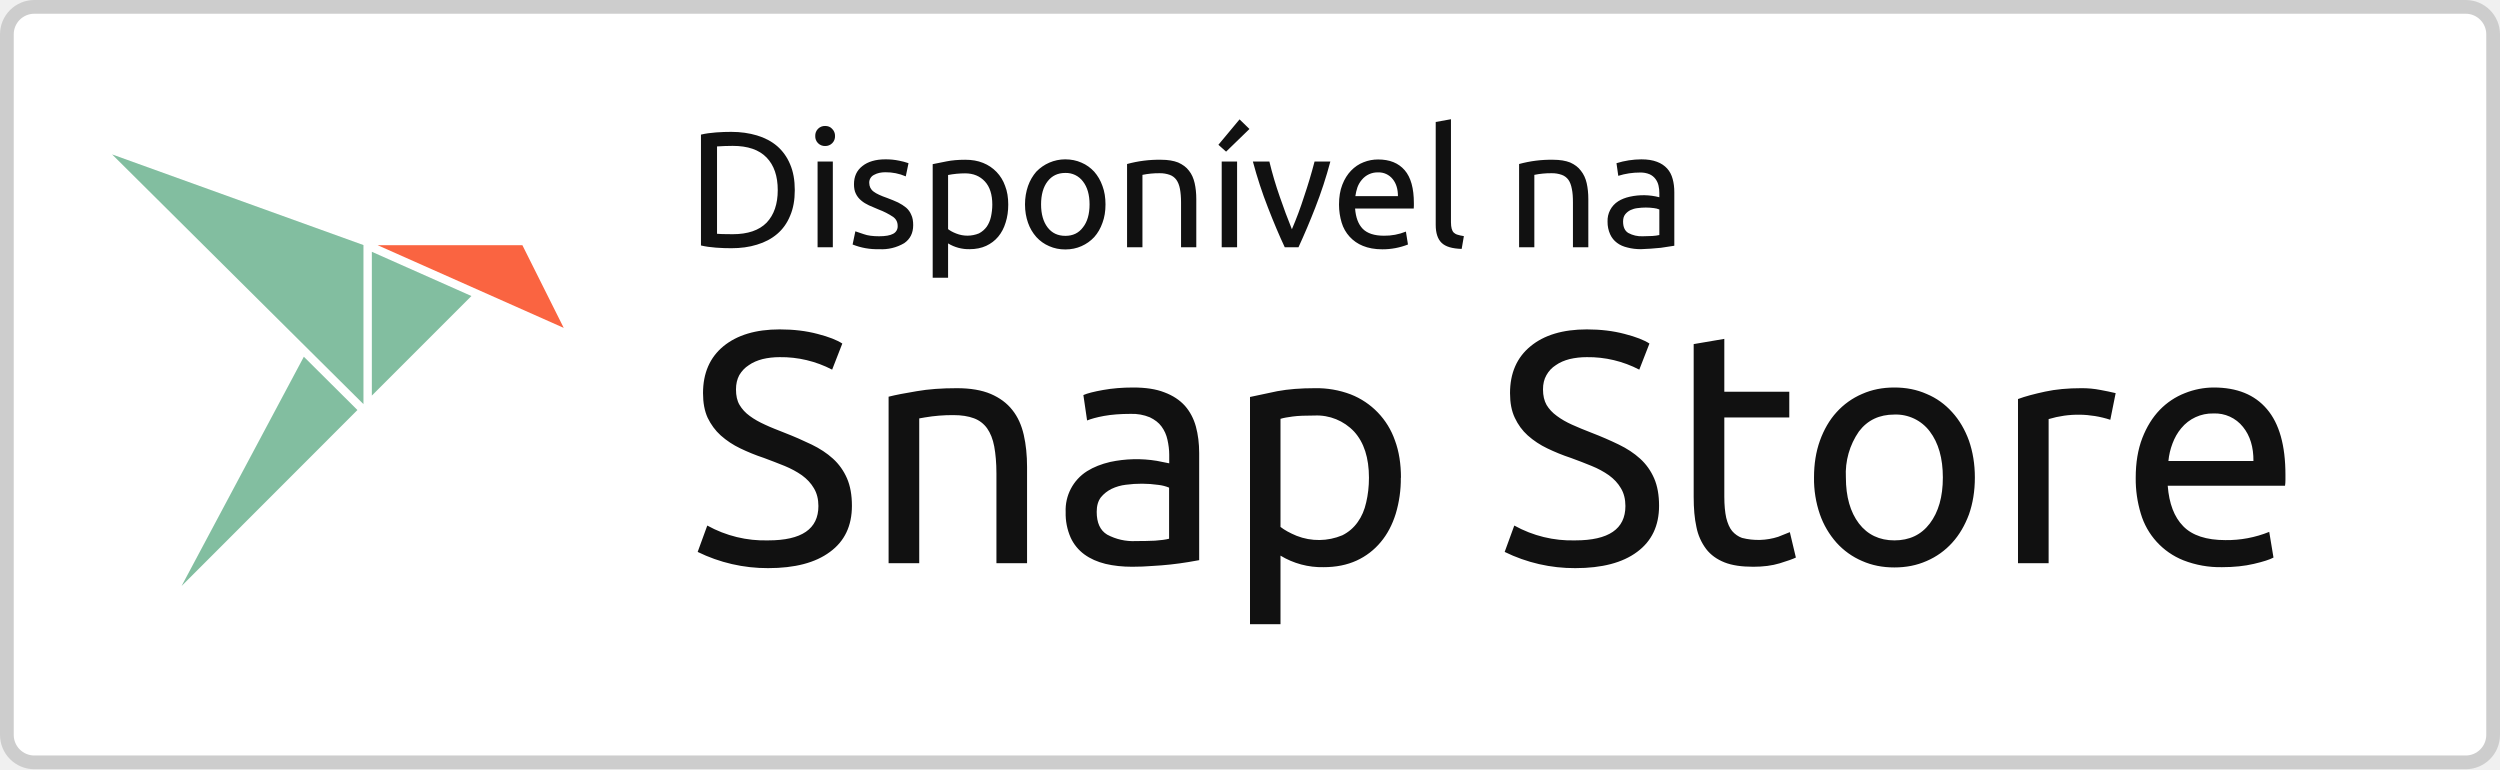
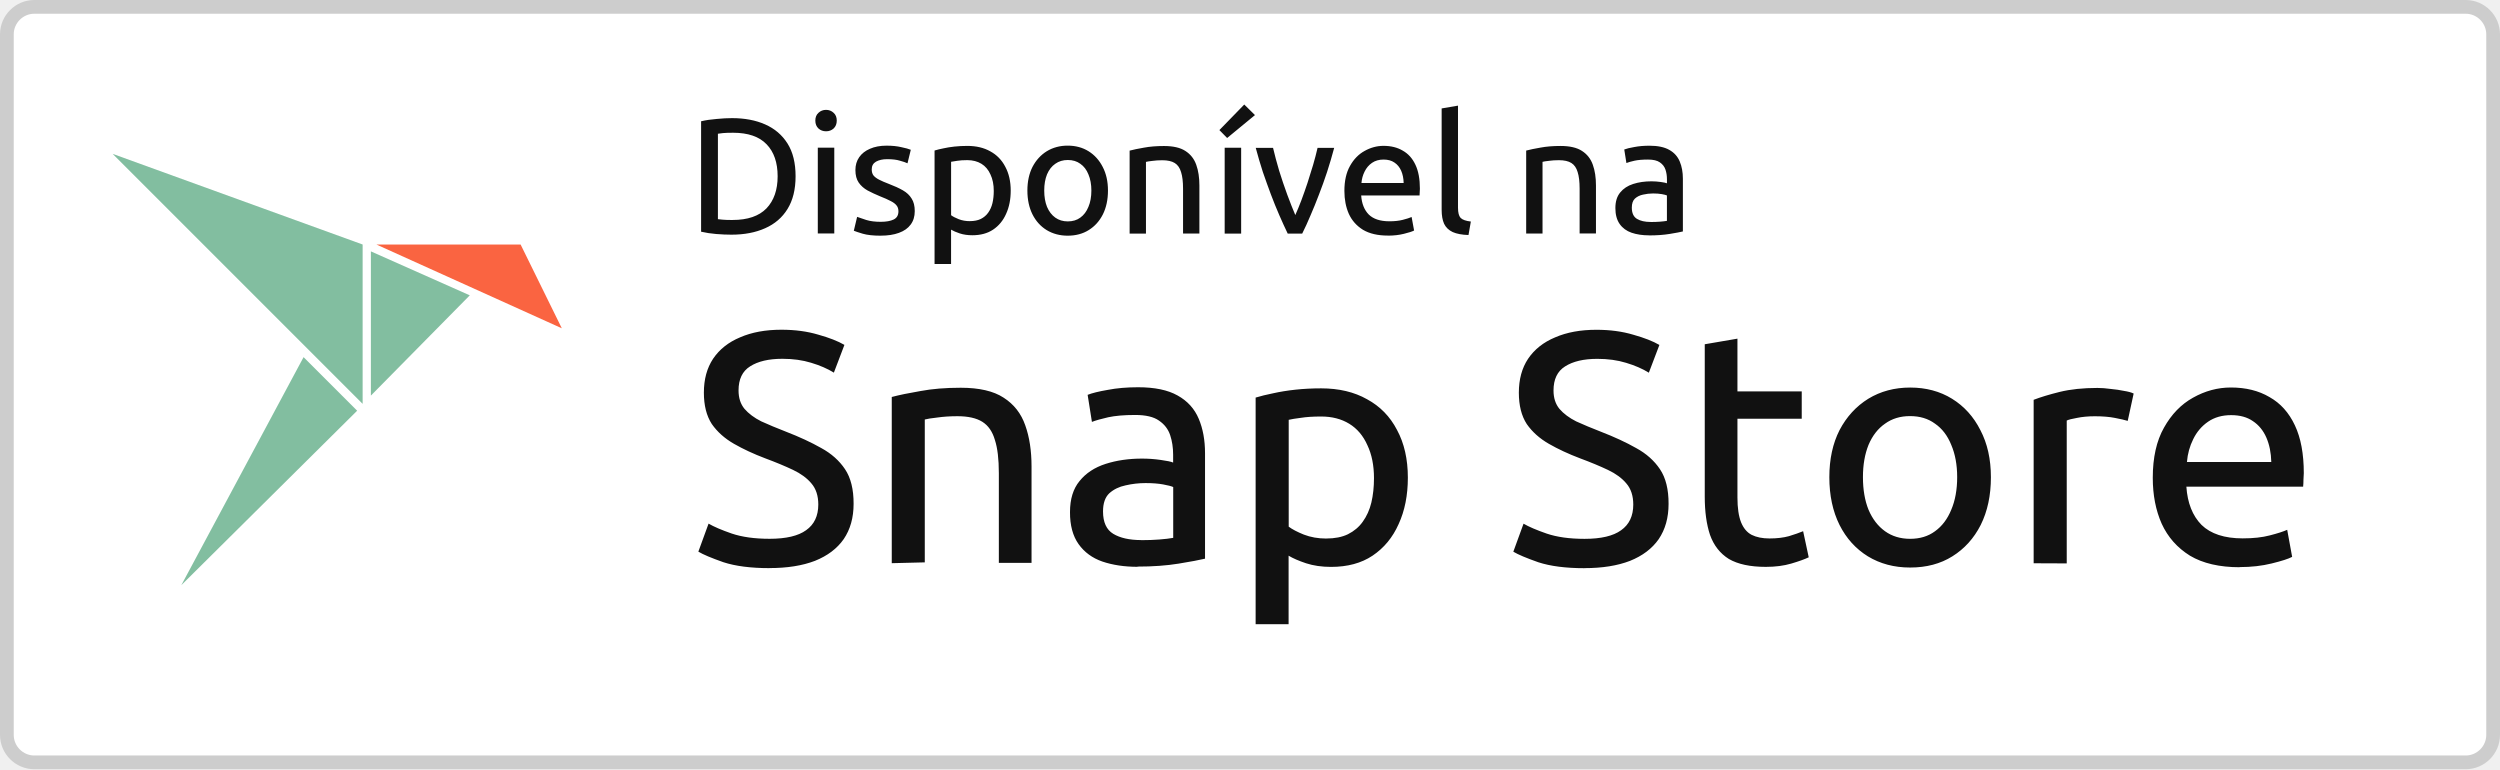
- <svg xmlns="http://www.w3.org/2000/svg" width="182" height="56">
-   <g fill="none" fill-rule="evenodd">
-     <rect stroke="#CDCDCD" fill="#FFF" x=".5" y=".5" width="181" height="55" rx="2" />
-     <path d="M27.07 28.8V18.33l7.25 3.22-7.25 7.25zM13.23 42.64l8.89-16.67 3.9 3.88-12.79 12.8zm-5.07-31.4l18.3 6.6v11.58L8.15 11.23z" fill="#82BEA0" fill-rule="nonzero" />
-     <path fill="#FA6441" fill-rule="nonzero" d="M38.03 17.85H27.49l13.55 6.02z" />
-     <path d="M57.86 13.84c0 .72-.11 1.34-.34 1.87-.22.54-.54.98-.94 1.32-.41.35-.9.61-1.47.78-.57.18-1.19.26-1.87.26-.34 0-.7-.01-1.11-.04-.4-.03-.77-.08-1.1-.16V9.8c.33-.08.7-.13 1.1-.16.4-.03.77-.04 1.11-.04.68 0 1.3.09 1.87.26.57.17 1.06.43 1.47.78.4.35.72.79.94 1.32.23.53.34 1.16.34 1.88zm-4.52 3.21c1.1 0 1.92-.28 2.47-.84.54-.57.81-1.36.81-2.37 0-1.02-.27-1.81-.81-2.37-.55-.57-1.37-.85-2.47-.85a18.35 18.35 0 00-1.14.04v6.36l.37.02.77.01zm7.3.95h-1.12v-6.24h1.11V18zm-.57-7.37a.7.7 0 01-.72-.73.7.7 0 01.72-.73c.2 0 .37.06.5.2a.7.7 0 01.22.53.7.7 0 01-.72.73zM64 17.2c.46 0 .8-.06 1.02-.18a.6.6 0 00.33-.58c0-.27-.11-.49-.33-.65a5.14 5.14 0 00-1.06-.54l-.7-.3c-.21-.1-.4-.21-.56-.35-.16-.13-.3-.3-.39-.49-.1-.19-.14-.43-.14-.7 0-.56.2-1 .61-1.32.4-.32.96-.49 1.67-.49a4.67 4.67 0 011.02.1 4.79 4.79 0 01.67.18l-.2.96a3.64 3.64 0 00-1.49-.3c-.31 0-.59.06-.82.19a.62.62 0 00-.35.58c0 .13.03.25.08.36.05.1.13.2.24.28.11.08.24.16.4.23.16.08.36.15.58.23.3.11.56.22.8.33.22.11.42.24.59.38.16.14.29.32.37.52.1.2.14.46.14.75 0 .58-.22 1.01-.65 1.31a3.2 3.2 0 01-1.83.44 4.78 4.78 0 01-1.93-.34l.2-.96.62.21c.28.1.65.15 1.11.15zm8.24-2.3c0-.74-.18-1.3-.54-1.69-.36-.39-.84-.59-1.44-.59a6.59 6.59 0 00-1.24.12v3.94c.14.11.33.22.59.32a2.21 2.21 0 001.66-.01c.23-.12.41-.28.56-.48.14-.2.25-.45.31-.72.06-.28.1-.58.1-.9zm1.16 0c0 .46-.06.9-.19 1.3-.12.4-.3.74-.54 1.03-.24.29-.54.51-.88.67-.35.16-.75.24-1.2.24a2.9 2.9 0 01-1.57-.42v2.5H67.9v-8.27l1-.2c.39-.08.85-.12 1.37-.12.48 0 .91.07 1.3.23a2.78 2.78 0 011.6 1.67c.16.4.23.86.23 1.36zm7.08-.02c0 .5-.07.94-.22 1.34-.14.4-.34.75-.6 1.04-.26.28-.57.5-.93.66-.36.16-.75.24-1.18.24-.42 0-.81-.08-1.17-.24a2.67 2.67 0 01-.93-.66 3.07 3.07 0 01-.61-1.04c-.14-.4-.22-.84-.22-1.34 0-.49.08-.93.22-1.34.14-.4.35-.75.6-1.04a2.93 2.93 0 012.1-.9c.44 0 .83.08 1.19.24.36.15.67.38.93.66.26.3.46.64.6 1.04.15.4.22.85.22 1.34zm-1.16 0c0-.7-.16-1.26-.48-1.67a1.54 1.54 0 00-1.29-.62c-.54 0-.97.2-1.29.62-.31.4-.47.97-.47 1.67s.16 1.26.47 1.67c.32.42.75.62 1.3.62.54 0 .97-.2 1.28-.62.32-.4.48-.97.48-1.67zm2.73-2.94a8.82 8.82 0 012.48-.31c.5 0 .91.07 1.24.2.33.15.6.34.79.6.2.25.33.55.41.9.08.35.12.74.12 1.17V18h-1.11v-3.26c0-.39-.03-.72-.08-.99s-.14-.49-.26-.66a1.02 1.02 0 00-.48-.36 2.1 2.1 0 00-.74-.12 5.97 5.97 0 00-1.25.12V18h-1.12v-6.06zm8 6.06h-1.11v-6.24h1.12V18zm.9-8.6l-1.69 1.64-.56-.5 1.54-1.85.72.7zm5.9 2.36a31.46 31.46 0 01-1.1 3.36A52.9 52.9 0 0194.53 18h-1c-.4-.85-.8-1.8-1.22-2.88-.42-1.07-.79-2.2-1.1-3.36h1.2a26.73 26.73 0 00.76 2.57 45.76 45.76 0 00.88 2.36 26.2 26.2 0 00.88-2.36 36.2 36.2 0 00.77-2.57h1.15zm.63 3.13c0-.55.08-1.03.24-1.44.16-.42.38-.76.64-1.03s.57-.48.91-.61c.35-.14.7-.2 1.06-.2.84 0 1.48.26 1.93.78.45.52.67 1.32.67 2.4v.18l-.01.21h-4.27c.05.65.23 1.14.56 1.48.33.33.84.5 1.54.5a4.1 4.1 0 001.6-.3l.15.94a5.08 5.08 0 01-1.87.35c-.55 0-1.02-.09-1.41-.25a2.63 2.63 0 01-1.55-1.7c-.12-.4-.19-.84-.19-1.3zm4.29-.61c0-.5-.12-.92-.38-1.24a1.3 1.3 0 00-1.07-.49 1.47 1.47 0 00-1.18.54 1.8 1.8 0 00-.32.55c-.07.21-.12.42-.15.64h3.1zm4.64 3.84c-.69-.02-1.17-.16-1.46-.44-.29-.28-.43-.72-.43-1.31V8.88l1.11-.2v7.5c0 .2.02.34.05.46.03.12.08.22.16.3.07.06.16.12.28.15.12.04.27.07.45.1l-.16.93zm4.18-6.18a8.82 8.82 0 012.48-.31c.5 0 .91.07 1.24.2.33.15.59.34.78.6.2.25.34.55.42.9.08.35.12.74.12 1.17V18h-1.12v-3.26c0-.39-.02-.72-.08-.99-.05-.27-.13-.49-.25-.66a1.02 1.02 0 00-.48-.36 2.1 2.1 0 00-.75-.12 5.97 5.97 0 00-1.25.12V18h-1.11v-6.06zm9 5.26l.7-.02c.2-.01.37-.04.51-.07v-1.86a1.43 1.43 0 00-.39-.1 4.34 4.34 0 00-1.19 0c-.19.02-.36.07-.51.14a1.1 1.1 0 00-.4.32c-.1.13-.15.3-.15.52 0 .4.13.68.38.83a2 2 0 001.05.24zm-.1-5.6c.45 0 .83.06 1.14.18.3.11.55.28.74.49.19.21.32.46.4.76.08.29.12.61.12.96v3.9a114.98 114.98 0 01-.98.15 22.51 22.51 0 01-1.45.1c-.36 0-.68-.04-.98-.12-.3-.07-.55-.18-.76-.34a1.57 1.57 0 01-.5-.62 2.16 2.16 0 01-.19-.92 1.67 1.67 0 01.78-1.49c.24-.15.52-.26.84-.33a4.58 4.58 0 012.15.04v-.3c0-.2-.02-.37-.06-.55a1.25 1.25 0 00-.22-.48 1.1 1.1 0 00-.42-.34 1.67 1.67 0 00-.7-.13 5.27 5.27 0 00-1.59.24l-.13-.92a6.22 6.22 0 011.81-.28zM55.93 39.34c2.43 0 3.65-.83 3.65-2.5 0-.5-.11-.94-.33-1.3-.21-.36-.5-.67-.87-.94-.37-.26-.8-.49-1.26-.68-.48-.2-.98-.38-1.5-.58-.61-.2-1.19-.44-1.73-.7a6.05 6.05 0 01-1.42-.94c-.4-.36-.71-.79-.95-1.28-.23-.5-.34-1.1-.34-1.8 0-1.46.5-2.6 1.48-3.41 1-.82 2.36-1.23 4.1-1.23 1.02 0 1.93.11 2.76.33.82.21 1.42.45 1.8.7l-.74 1.9a8.05 8.05 0 00-3.82-.91c-.44 0-.86.05-1.24.14-.38.1-.72.24-1 .44-.3.19-.52.43-.7.73-.16.3-.24.64-.24 1.04 0 .45.08.83.26 1.13.18.3.42.57.74.8.32.24.7.45 1.12.64.42.2.9.38 1.4.58.72.28 1.38.57 1.98.86.6.29 1.12.63 1.56 1.03.44.4.78.88 1.02 1.43.24.55.36 1.22.36 2 0 1.46-.53 2.58-1.6 3.36-1.06.79-2.56 1.18-4.5 1.18a11.54 11.54 0 01-5.13-1.18l.7-1.92a8.63 8.63 0 004.44 1.08zm8.76-10.46c.51-.13 1.19-.26 2.04-.4.85-.15 1.82-.22 2.93-.22.99 0 1.81.14 2.47.42.65.28 1.18.67 1.57 1.17.4.5.67 1.11.83 1.81.16.7.24 1.48.24 2.33V41h-2.23v-6.53c0-.77-.06-1.42-.16-1.97-.1-.54-.28-.98-.52-1.32a2.04 2.04 0 00-.96-.73c-.4-.15-.9-.23-1.48-.23a11.93 11.93 0 00-2.1.17l-.4.07V41h-2.23V28.88zm18 10.51c.53 0 1-.01 1.4-.03.41-.03.75-.07 1.02-.14V35.5a2.86 2.86 0 00-.78-.2 8.68 8.68 0 00-2.37-.01 3.3 3.3 0 00-1.04.3c-.3.15-.57.36-.78.62-.2.27-.3.61-.3 1.05 0 .8.25 1.35.76 1.66a4 4 0 002.09.47zm-.2-11.18c.9 0 1.66.11 2.27.35.62.23 1.12.56 1.5.98.37.42.64.93.8 1.51.16.59.24 1.23.24 1.93v7.8l-.8.14a23.37 23.37 0 01-2.58.28c-.5.04-1 .06-1.5.06-.7 0-1.35-.07-1.94-.21-.6-.15-1.1-.37-1.54-.69a3.13 3.13 0 01-1-1.23 4.33 4.33 0 01-.36-1.85 3.35 3.35 0 011.56-2.98c.48-.3 1.04-.52 1.68-.67a9.16 9.16 0 013.4-.08 40.87 40.87 0 01.9.18v-.63c0-.36-.05-.73-.13-1.09a2.5 2.5 0 00-.43-.96c-.2-.28-.5-.5-.85-.67a3.34 3.34 0 00-1.4-.25c-.74 0-1.39.05-1.94.15-.55.1-.96.22-1.23.33l-.27-1.85c.29-.13.77-.25 1.44-.37.67-.12 1.4-.18 2.19-.18zm17.17 6.57c0-1.45-.36-2.57-1.08-3.36a3.72 3.72 0 00-2.88-1.17c-.68 0-1.2.02-1.58.07-.37.05-.67.1-.9.17v7.87c.28.22.67.44 1.18.65a4.42 4.42 0 003.32-.04c.46-.23.83-.55 1.12-.96.29-.4.5-.89.62-1.44.13-.55.2-1.15.2-1.79zm2.32 0a8.8 8.8 0 01-.37 2.62c-.25.8-.61 1.49-1.09 2.06a4.96 4.96 0 01-1.76 1.35c-.7.32-1.5.48-2.4.48a5.8 5.8 0 01-3.14-.84v4.99H91V28.9l1.98-.42c.8-.15 1.71-.22 2.75-.22a7 7 0 012.6.45 5.55 5.55 0 013.22 3.35c.3.8.44 1.72.44 2.72zm12.7 4.56c2.43 0 3.65-.83 3.65-2.5 0-.5-.11-.94-.33-1.3-.21-.36-.5-.67-.87-.94-.37-.26-.79-.49-1.26-.68-.47-.2-.97-.38-1.5-.58-.61-.2-1.19-.44-1.73-.7a6.05 6.05 0 01-1.42-.94c-.4-.36-.71-.79-.94-1.28-.24-.5-.35-1.1-.35-1.8 0-1.46.5-2.6 1.49-3.41.99-.82 2.36-1.23 4.1-1.23 1 0 1.92.11 2.75.33.82.21 1.43.45 1.81.7l-.74 1.9a8.05 8.05 0 00-3.82-.91c-.45 0-.86.05-1.25.14-.38.1-.72.24-1 .44-.3.19-.52.43-.69.73-.17.3-.25.64-.25 1.04 0 .45.09.83.26 1.13.18.3.43.57.75.8.32.24.69.45 1.11.64.43.2.9.38 1.4.58.73.28 1.39.57 1.99.86.6.29 1.12.63 1.56 1.03.44.4.78.88 1.02 1.43.24.55.36 1.22.36 2 0 1.46-.54 2.58-1.6 3.36-1.06.79-2.56 1.18-4.5 1.18a11.54 11.54 0 01-5.14-1.18l.7-1.92a8.63 8.63 0 004.44 1.08zm10.85-10.82h4.73v1.87h-4.73v5.76c0 .63.05 1.14.14 1.55.1.4.24.73.43.96.2.23.44.4.72.5a4.74 4.74 0 002.63-.08l.85-.34.44 1.85c-.23.11-.62.25-1.18.42-.56.17-1.2.25-1.92.25-.85 0-1.55-.1-2.1-.32s-1-.54-1.33-.97a3.9 3.9 0 01-.71-1.6c-.14-.63-.2-1.36-.2-2.2V25.05l2.23-.38v3.86zm18.24 6.24c0 1-.15 1.89-.43 2.69-.3.8-.7 1.49-1.22 2.06a5.33 5.33 0 01-1.86 1.33c-.72.32-1.5.47-2.35.47-.85 0-1.63-.15-2.35-.47a5.33 5.33 0 01-1.86-1.33 6.15 6.15 0 01-1.21-2.06 7.9 7.9 0 01-.43-2.69c0-.98.14-1.87.43-2.68.29-.8.69-1.5 1.21-2.07a5.33 5.33 0 011.86-1.33c.72-.32 1.5-.47 2.35-.47.85 0 1.63.15 2.35.47.72.3 1.34.75 1.86 1.33.52.57.93 1.27 1.22 2.07.28.81.43 1.7.43 2.68zm-2.33 0c0-1.4-.32-2.52-.95-3.35a3.08 3.08 0 00-2.58-1.23c-1.09 0-1.95.4-2.58 1.23a5.37 5.37 0 00-.95 3.35c0 1.4.32 2.52.95 3.35.63.82 1.5 1.23 2.58 1.23 1.09 0 1.95-.4 2.58-1.23.63-.83.95-1.94.95-3.35zm10.08-6.5a6.94 6.94 0 011.4.13 20.92 20.92 0 011.1.23l-.39 1.94a7.48 7.48 0 00-4.49-.05V41h-2.23V29.05c.53-.2 1.19-.37 1.97-.54.78-.17 1.66-.25 2.64-.25zm3.96 6.52c0-1.1.16-2.06.48-2.89.32-.82.74-1.5 1.27-2.05a5.16 5.16 0 011.83-1.22 5.7 5.7 0 012.1-.41c1.69 0 2.98.52 3.87 1.57.9 1.05 1.35 2.64 1.35 4.79v.37c0 .15-.01.3-.03.42h-8.54c.1 1.3.47 2.28 1.13 2.95.65.67 1.68 1.01 3.07 1.01a8.19 8.19 0 003.19-.6l.31 1.87c-.27.15-.75.3-1.43.46-.68.16-1.45.24-2.31.24a7.35 7.35 0 01-2.82-.5 5.26 5.26 0 01-3.1-3.4 8.68 8.68 0 01-.37-2.6zm8.57-1.22c.01-1-.24-1.84-.76-2.48a2.6 2.6 0 00-2.15-.98 2.94 2.94 0 00-2.35 1.08c-.27.32-.48.7-.63 1.1-.16.42-.26.85-.3 1.28h6.19z" fill="#111" />
+ <svg xmlns="http://www.w3.org/2000/svg" id="a" enable-background="new 0 0 182 56" version="1.1" viewBox="0 0 182 56">
+   <style id="b" type="text/css">.st0 {
+             fill-rule: evenodd;
+             clip-rule: evenodd;
+             fill: #FFFFFF;
+             stroke: #CDCDCD;
+         }
+ 
+         .st1 {
+             fill: #82BEA0;
+         }
+ 
+         .st2 {
+             fill: #FA6441;
+         }
+ 
+         .st3 {
+             fill: #111111;
+         }
+ 
+         .st4 {
+             font-family: 'Ubuntu';
+         }
+ 
+         .st5 {
+             font-size: 12px;
+             font-weight: 500;
+         }
+ 
+         .st6 {
+             font-size: 24px;
+             font-weight: 500;
+         }</style>
+   <g id="e">
+     <g id="f">
+       <path id="g" class="st0" d="m2.5 0.5h177c1.1 0 2 0.9 2 2v51c0 1.1-0.9 2-2 2h-177c-1.1 0-2-0.9-2-2v-51c0-1.1 0.9-2 2-2z" />
+       <g id="h" transform="translate(8 11)">
+         <path id="i" class="st1" d="M19,17.8V7.3l7.2,3.2L19,17.8z M5.2,31.6L14.1,15l3.9,3.9L5.2,31.6z M0.2,0.2l18.2,6.6v11.6     L0.2,0.2z" />
+         <polygon id="j" class="st2" points="29.9 6.8 19.4 6.8 32.9 12.9" />
+       </g>
+       <path id="k" class="st3 st4 st5" transform="translate(50,17)" d="m3.24 0.084q-0.504 0-1.1-0.048-0.588-0.048-1.1-0.168v-8.04q0.516-0.12 1.13-0.168 0.612-0.06 1.12-0.06 1.38 0 2.41 0.456 1.04 0.456 1.63 1.39t0.588 2.39q0 1.43-0.588 2.38-0.576 0.936-1.63 1.4-1.04 0.468-2.45 0.468zm0.096-1.07q1.64 0 2.46-0.84 0.816-0.852 0.816-2.34 0-1.5-0.804-2.33-0.804-0.84-2.44-0.84-0.468 0-0.732 0.024-0.252 0.024-0.372 0.048v6.22q0.108 0.012 0.348 0.036t0.72 0.024zm6.2 0.984v-6.25h1.2v6.25zm0.6-7.44q-0.324 0-0.552-0.204-0.228-0.216-0.228-0.576t0.228-0.564q0.228-0.216 0.552-0.216 0.324 0 0.552 0.216 0.228 0.204 0.228 0.564t-0.228 0.576q-0.228 0.204-0.552 0.204zm3.98 7.6q-0.816 0-1.31-0.144-0.48-0.144-0.648-0.216l0.24-1.01q0.24 0.084 0.672 0.228 0.432 0.132 1.04 0.132t0.948-0.168q0.348-0.168 0.348-0.6 0-0.264-0.144-0.432-0.132-0.168-0.42-0.312-0.288-0.156-0.78-0.348-0.492-0.204-0.9-0.42-0.408-0.228-0.648-0.576t-0.24-0.912q0-0.54 0.276-0.936t0.78-0.612q0.516-0.228 1.21-0.228 0.612 0 1.07 0.108 0.468 0.096 0.696 0.192l-0.24 0.984q-0.204-0.096-0.564-0.192-0.348-0.108-0.924-0.108-0.48 0-0.804 0.18-0.312 0.18-0.312 0.564 0 0.264 0.12 0.432 0.132 0.168 0.408 0.312t0.72 0.312q0.6 0.228 1.02 0.468t0.636 0.6q0.228 0.348 0.228 0.912 0 0.588-0.3 0.984-0.288 0.396-0.852 0.6-0.552 0.204-1.33 0.204zm3.92 2.06v-8.26q0.276-0.084 0.636-0.156 0.372-0.084 0.816-0.132t0.936-0.048q0.972 0 1.67 0.396 0.708 0.384 1.09 1.12 0.396 0.732 0.396 1.74 0 0.96-0.336 1.69-0.324 0.732-0.948 1.15-0.612 0.408-1.51 0.408-0.504 0-0.912-0.132-0.396-0.132-0.636-0.276v2.5zm2.57-3.12q0.468 0 0.792-0.156 0.336-0.168 0.54-0.456 0.216-0.3 0.312-0.696 0.096-0.408 0.096-0.888 0-0.696-0.24-1.2-0.228-0.516-0.66-0.78t-1.03-0.264q-0.432 0-0.732 0.048-0.288 0.036-0.444 0.072v3.89q0.192 0.144 0.552 0.288 0.372 0.144 0.816 0.144zm7.13 1.06q-0.864 0-1.54-0.408-0.66-0.408-1.03-1.14-0.372-0.744-0.372-1.74 0-0.984 0.372-1.72 0.384-0.732 1.04-1.14 0.672-0.408 1.52-0.408 0.864 0 1.52 0.408t1.03 1.14q0.384 0.732 0.384 1.72 0 0.996-0.372 1.74-0.372 0.732-1.03 1.14-0.648 0.408-1.54 0.408zm0-1.04q0.54 0 0.912-0.276 0.384-0.276 0.588-0.78 0.216-0.504 0.216-1.19 0-0.672-0.216-1.18-0.204-0.504-0.588-0.768-0.372-0.276-0.912-0.276-0.528 0-0.912 0.276-0.384 0.264-0.6 0.768-0.204 0.504-0.204 1.18 0 0.684 0.204 1.19 0.216 0.504 0.6 0.78t0.912 0.276zm4.5 0.888v-6.04q0.408-0.108 1.04-0.216 0.636-0.12 1.46-0.12 1.01 0 1.56 0.36 0.564 0.36 0.792 1.01 0.228 0.636 0.228 1.5v3.5h-1.19v-3.26q0-0.768-0.144-1.21-0.132-0.456-0.456-0.66t-0.912-0.204q-0.396 0-0.732 0.048-0.324 0.036-0.456 0.072v5.22zm6.92 0v-6.25h1.2v6.25zm0.18-6.96-0.564-0.576 1.81-1.86 0.78 0.768zm4.41 6.96q-0.3-0.624-0.612-1.34t-0.612-1.51q-0.3-0.804-0.588-1.64-0.276-0.852-0.516-1.75h1.26q0.18 0.768 0.444 1.66 0.276 0.888 0.588 1.74 0.312 0.84 0.588 1.49 0.216-0.48 0.444-1.08 0.228-0.612 0.444-1.26 0.216-0.66 0.408-1.31 0.192-0.66 0.324-1.24h1.21q-0.24 0.9-0.516 1.75-0.276 0.84-0.588 1.64-0.3 0.792-0.612 1.51-0.3 0.72-0.612 1.34zm7.29 0.144q-1.1 0-1.81-0.42-0.696-0.432-1.03-1.16-0.324-0.732-0.324-1.67 0-1.1 0.408-1.82 0.408-0.732 1.06-1.09 0.66-0.372 1.38-0.372 0.816 0 1.4 0.348 0.6 0.336 0.924 1.03 0.324 0.684 0.324 1.74 0 0.108-0.012 0.24 0 0.132-0.012 0.252h-4.25q0.06 0.888 0.552 1.39 0.504 0.492 1.5 0.492 0.576 0 0.984-0.108 0.42-0.108 0.636-0.204l0.18 0.984q-0.204 0.108-0.744 0.24-0.528 0.132-1.16 0.132zm-1.92-3.83h3.07q-0.012-0.504-0.18-0.888t-0.492-0.6q-0.312-0.216-0.792-0.216-0.492 0-0.84 0.24t-0.54 0.636q-0.192 0.384-0.228 0.828zm7.79 3.79q-0.72-0.024-1.15-0.216-0.432-0.204-0.624-0.6-0.18-0.396-0.18-1.02v-7.38l1.19-0.204v7.43q0 0.54 0.192 0.744 0.204 0.204 0.744 0.264zm4.2-0.108v-6.04q0.408-0.108 1.04-0.216 0.636-0.12 1.46-0.12 1.01 0 1.56 0.36 0.564 0.36 0.792 1.01 0.228 0.636 0.228 1.5v3.5h-1.19v-3.26q0-0.768-0.144-1.21-0.132-0.456-0.456-0.66t-0.912-0.204q-0.396 0-0.732 0.048-0.324 0.036-0.456 0.072v5.22zm8.95 0.132q-0.72 0-1.28-0.192-0.552-0.192-0.864-0.636t-0.312-1.16q0-0.708 0.348-1.13 0.348-0.432 0.948-0.624t1.33-0.192q0.336 0 0.672 0.048 0.348 0.048 0.456 0.096v-0.288q0-0.384-0.108-0.708t-0.408-0.528q-0.288-0.204-0.864-0.204-0.6 0-0.984 0.084-0.372 0.084-0.588 0.168l-0.156-0.984q0.24-0.096 0.732-0.18 0.492-0.096 1.1-0.096 0.912 0 1.44 0.3 0.54 0.3 0.768 0.852 0.228 0.54 0.228 1.25v3.84q-0.3 0.072-0.96 0.18t-1.5 0.108zm0.12-0.972q0.372 0 0.672-0.024 0.312-0.024 0.504-0.06v-1.85q-0.108-0.048-0.372-0.096t-0.636-0.048-0.732 0.084q-0.348 0.072-0.588 0.288-0.228 0.216-0.228 0.66 0 0.588 0.372 0.816t1.01 0.228z" fill="#111" aria-label="Disponível na" />
+       <path id="l" class="st3 st4 st6" transform="translate(50,41)" d="m6.02 0.36q-2.04 0-3.36-0.432-1.3-0.456-1.82-0.768l0.744-2.04q0.576 0.336 1.68 0.72 1.13 0.384 2.76 0.384 1.8 0 2.66-0.624 0.888-0.624 0.888-1.87 0-0.96-0.504-1.54-0.48-0.576-1.34-0.984t-2.02-0.84q-1.27-0.48-2.28-1.06t-1.61-1.44q-0.576-0.888-0.576-2.28 0-1.46 0.672-2.47 0.696-1.03 1.97-1.56 1.27-0.552 3-0.552 1.49 0 2.69 0.36 1.2 0.336 1.9 0.744l-0.768 2.02q-0.696-0.432-1.66-0.72-0.936-0.288-2.09-0.288-1.49 0-2.35 0.552-0.84 0.528-0.84 1.75 0 0.816 0.432 1.34 0.456 0.528 1.22 0.912 0.792 0.36 1.78 0.744 1.49 0.576 2.59 1.2 1.1 0.6 1.73 1.54t0.624 2.52q0 1.51-0.72 2.57-0.72 1.03-2.09 1.58-1.37 0.528-3.31 0.528zm8.9-0.36v-12.1q0.816-0.216 2.09-0.432 1.27-0.24 2.93-0.24 2.02 0 3.12 0.72 1.13 0.72 1.58 2.02 0.456 1.27 0.456 3v7.01h-2.38v-6.53q0-1.54-0.288-2.42-0.264-0.912-0.912-1.32t-1.82-0.408q-0.792 0-1.46 0.096-0.648 0.072-0.912 0.144v10.4zm17.9 0.264q-1.44 0-2.57-0.384-1.1-0.384-1.73-1.27t-0.624-2.33q0-1.42 0.696-2.26 0.696-0.864 1.9-1.25t2.66-0.384q0.672 0 1.34 0.096 0.696 0.096 0.912 0.192v-0.576q0-0.768-0.216-1.42t-0.816-1.06q-0.576-0.408-1.73-0.408-1.2 0-1.97 0.168-0.744 0.168-1.18 0.336l-0.312-1.97q0.48-0.192 1.46-0.36 0.984-0.192 2.21-0.192 1.82 0 2.88 0.6 1.08 0.6 1.54 1.7 0.456 1.08 0.456 2.5v7.68q-0.6 0.144-1.92 0.36t-3 0.216zm0.24-1.94q0.744 0 1.34-0.048 0.624-0.048 1.01-0.12v-3.7q-0.216-0.096-0.744-0.192t-1.27-0.096-1.46 0.168q-0.696 0.144-1.18 0.576-0.456 0.432-0.456 1.32 0 1.18 0.744 1.63t2.02 0.456zm8.35 6.12v-16.5q0.552-0.168 1.27-0.312 0.744-0.168 1.63-0.264t1.87-0.096q1.94 0 3.34 0.792 1.42 0.768 2.18 2.23 0.792 1.46 0.792 3.48 0 1.92-0.672 3.38-0.648 1.46-1.9 2.3-1.22 0.816-3.02 0.816-1.01 0-1.82-0.264-0.792-0.264-1.27-0.552v4.99zm5.14-6.24q0.936 0 1.58-0.312 0.672-0.336 1.08-0.912 0.432-0.6 0.624-1.39 0.192-0.816 0.192-1.78 0-1.39-0.48-2.4-0.456-1.03-1.32-1.56t-2.06-0.528q-0.864 0-1.46 0.096-0.576 0.072-0.888 0.144v7.78q0.384 0.288 1.1 0.576 0.744 0.288 1.63 0.288zm18.8 2.16q-2.04 0-3.36-0.432-1.3-0.456-1.82-0.768l0.744-2.04q0.576 0.336 1.68 0.72 1.13 0.384 2.76 0.384 1.8 0 2.66-0.624 0.888-0.624 0.888-1.87 0-0.96-0.504-1.54-0.48-0.576-1.34-0.984t-2.02-0.84q-1.27-0.48-2.28-1.06t-1.61-1.44q-0.576-0.888-0.576-2.28 0-1.46 0.672-2.47 0.696-1.03 1.97-1.56 1.27-0.552 3-0.552 1.49 0 2.69 0.36 1.2 0.336 1.9 0.744l-0.768 2.02q-0.696-0.432-1.66-0.72-0.936-0.288-2.09-0.288-1.49 0-2.35 0.552-0.84 0.528-0.84 1.75 0 0.816 0.432 1.34 0.456 0.528 1.22 0.912 0.792 0.36 1.78 0.744 1.49 0.576 2.59 1.2 1.1 0.6 1.73 1.54t0.624 2.52q0 1.51-0.72 2.57-0.72 1.03-2.09 1.58-1.37 0.528-3.31 0.528zm13.2-0.096q-1.7 0-2.69-0.576-0.96-0.6-1.37-1.75-0.384-1.15-0.384-2.78v-11.1l2.38-0.408v3.84h4.68v1.99h-4.68v5.74q0 1.13 0.264 1.8 0.264 0.648 0.768 0.912 0.528 0.264 1.3 0.264 0.816 0 1.42-0.168 0.624-0.192 1.03-0.36l0.408 1.9q-0.456 0.216-1.27 0.456t-1.85 0.24zm10.5 0.048q-1.73 0-3.07-0.816-1.32-0.816-2.06-2.28-0.744-1.49-0.744-3.48 0-1.97 0.744-3.43 0.768-1.46 2.09-2.28 1.34-0.816 3.05-0.816 1.73 0 3.05 0.816t2.06 2.28q0.768 1.46 0.768 3.43 0 1.99-0.744 3.48-0.744 1.46-2.06 2.28-1.3 0.816-3.07 0.816zm0-2.09q1.08 0 1.82-0.552 0.768-0.552 1.18-1.56 0.432-1.01 0.432-2.38 0-1.34-0.432-2.35-0.408-1.01-1.18-1.54-0.744-0.552-1.82-0.552-1.06 0-1.82 0.552-0.768 0.528-1.2 1.54-0.408 1.01-0.408 2.35 0 1.37 0.408 2.38 0.432 1.01 1.2 1.56t1.82 0.552zm9 1.78v-11.9q0.744-0.288 1.9-0.576 1.18-0.288 2.74-0.288 0.456 0 0.96 0.072 0.528 0.048 0.984 0.144 0.456 0.072 0.696 0.192l-0.432 1.99q-0.312-0.096-0.936-0.216-0.6-0.12-1.46-0.12-0.72 0-1.3 0.12-0.552 0.096-0.744 0.192v10.4zm15 0.288q-2.21 0-3.62-0.84-1.39-0.864-2.06-2.33-0.648-1.46-0.648-3.34 0-2.21 0.816-3.65 0.816-1.46 2.11-2.18 1.32-0.744 2.76-0.744 1.63 0 2.81 0.696 1.2 0.672 1.85 2.06 0.648 1.37 0.648 3.48 0 0.216-0.024 0.48 0 0.264-0.024 0.504h-8.5q0.12 1.78 1.1 2.78 1.01 0.984 3 0.984 1.15 0 1.97-0.216 0.84-0.216 1.27-0.408l0.36 1.97q-0.408 0.216-1.49 0.48-1.06 0.264-2.33 0.264zm-3.84-7.66h6.14q-0.024-1.01-0.36-1.78t-0.984-1.2q-0.624-0.432-1.58-0.432-0.984 0-1.68 0.48t-1.08 1.27q-0.384 0.768-0.456 1.66z" fill="#111" aria-label="Snap Store" />
+     </g>
  </g>
</svg>
